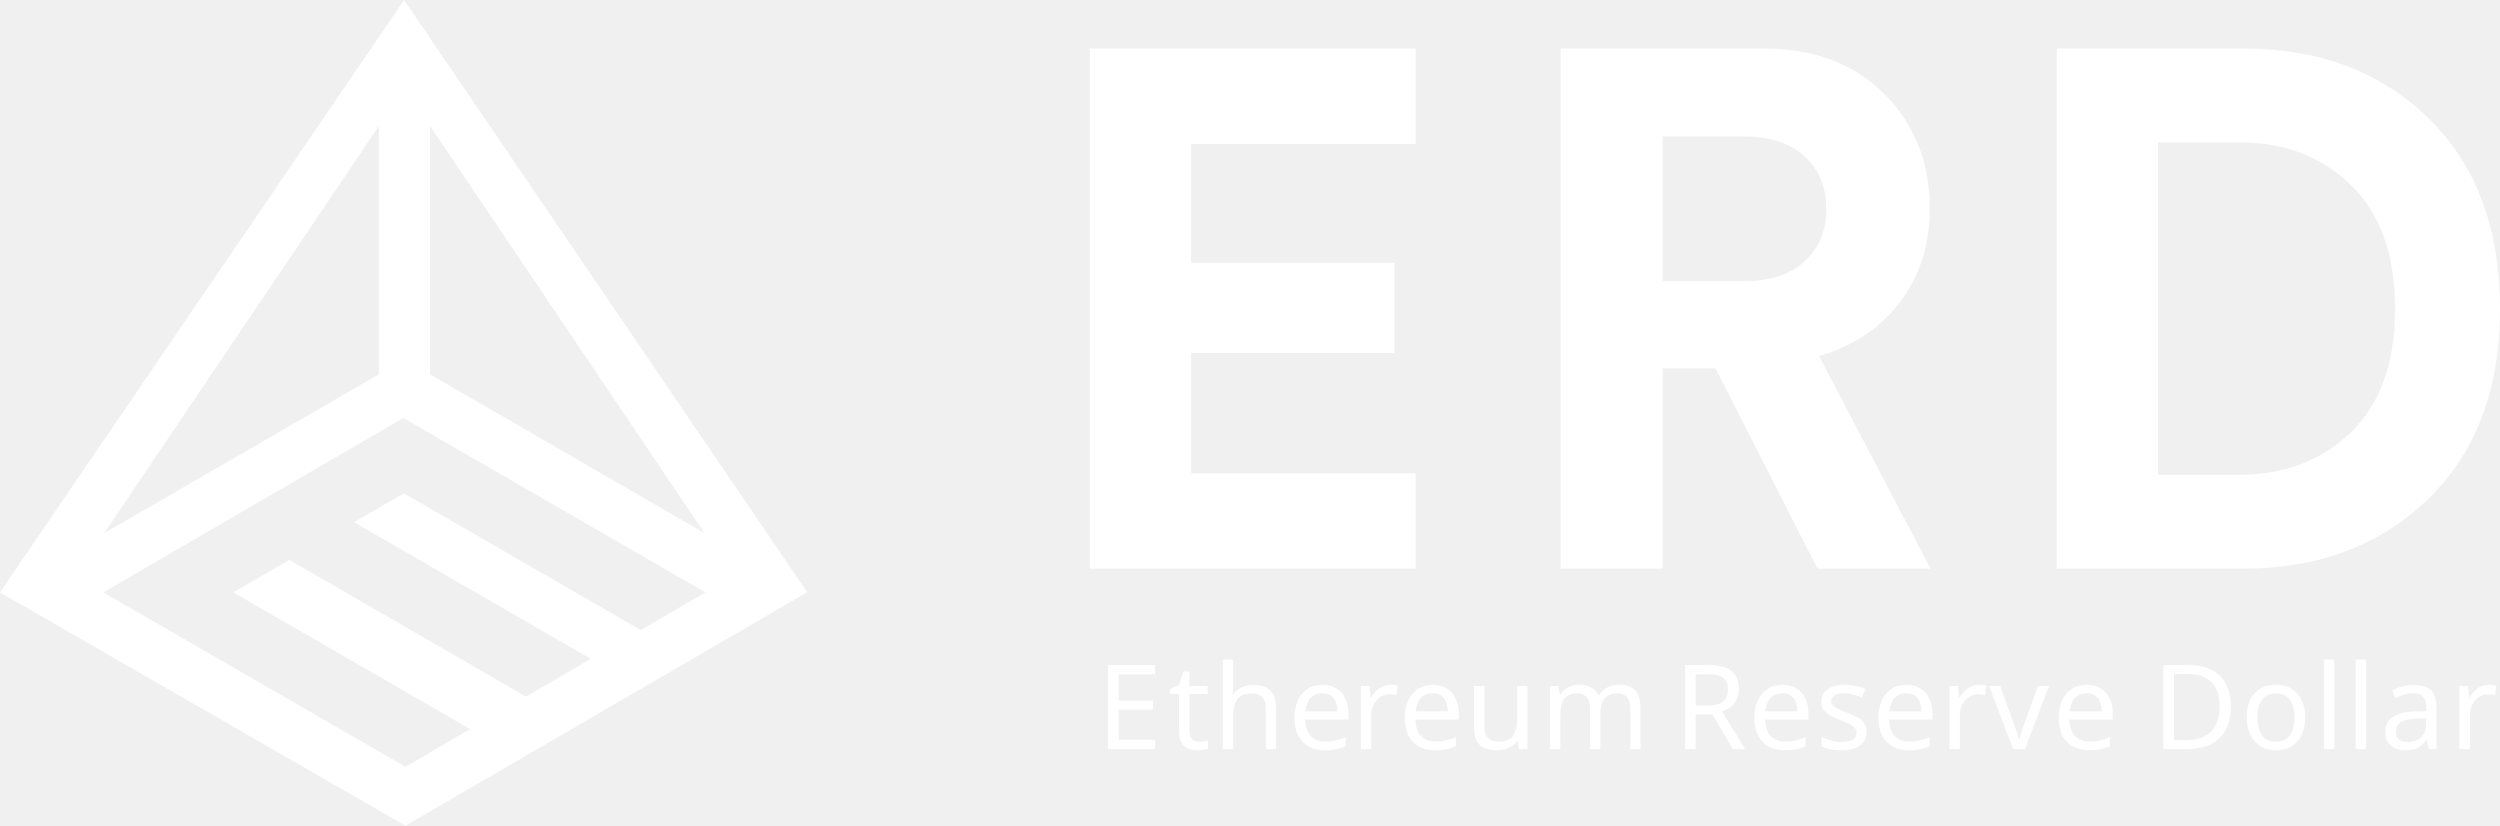
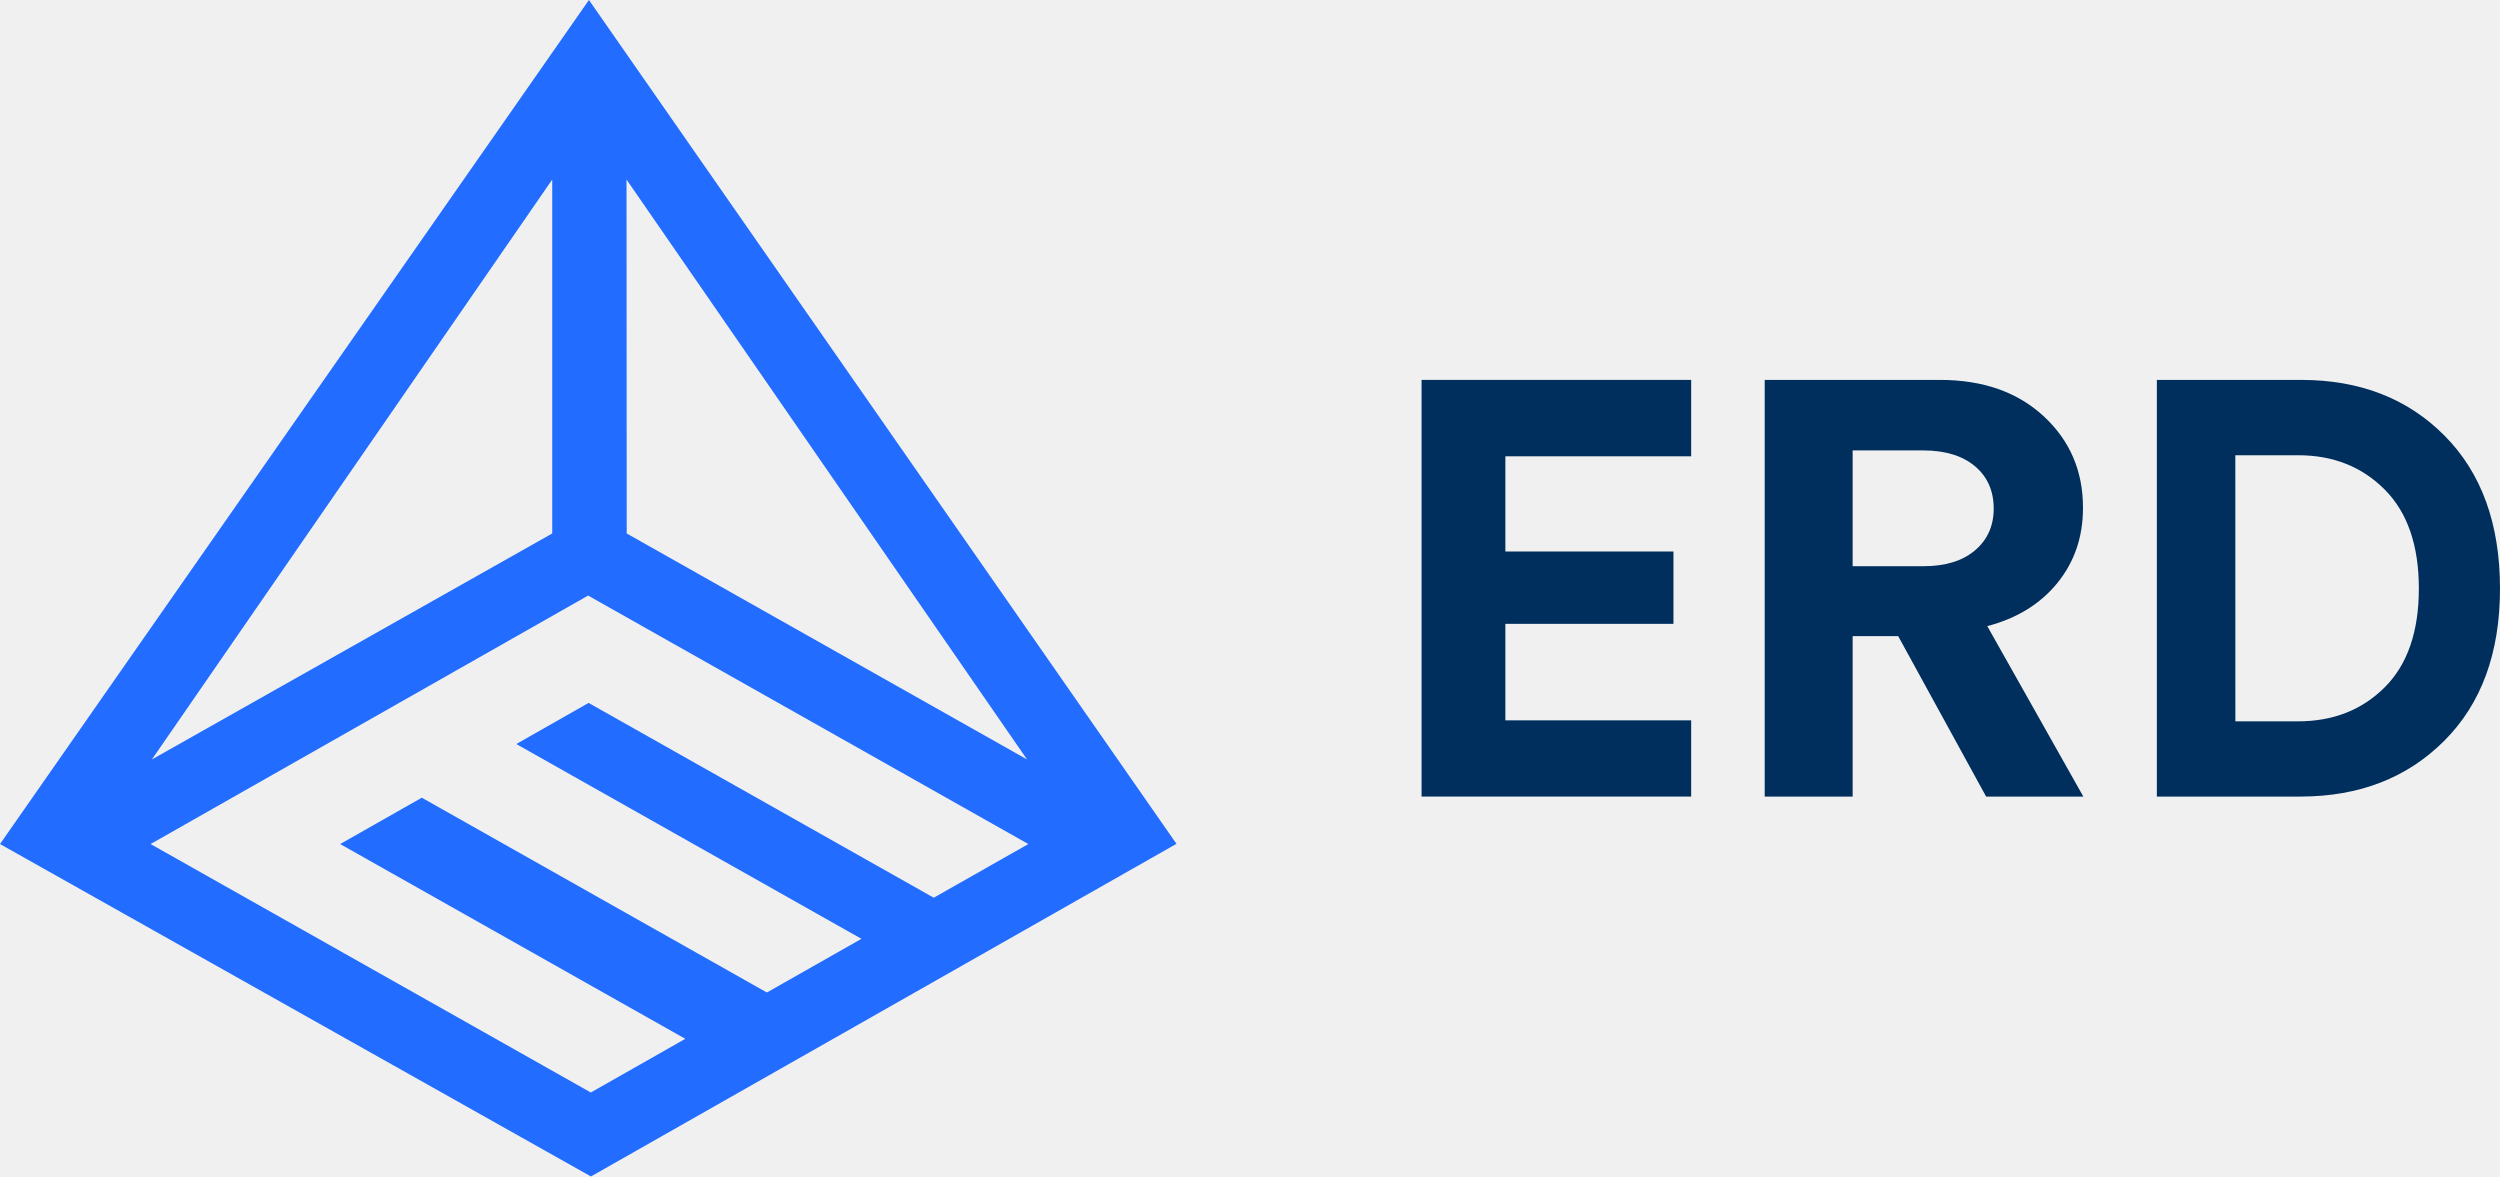
- <svg xmlns="http://www.w3.org/2000/svg" viewBox="0 0 703.37 232.31">
-   <defs>
-     <style>.cls-1{font-size:33.16px;font-family:CircularStd-Medium, Circular Std;font-weight:500;letter-spacing:0.03em;}.cls-1,.cls-11{fill:#fff;}.cls-2{letter-spacing:0.01em;}.cls-3{letter-spacing:0.02em;}.cls-4{letter-spacing:0.02em;}.cls-5{letter-spacing:0.01em;}.cls-6{letter-spacing:0.01em;}.cls-7{letter-spacing:0.04em;}.cls-8{letter-spacing:0.01em;}.cls-9{letter-spacing:0.03em;}.cls-10{letter-spacing:0.02em;}</style>
-   </defs>
-   <g id="layer_2" data-name="layer 2">
-     <g id="layer_1-2" data-name="layer 1">
-       <text class="cls-1" transform="translate(308.54 210.77)">E<tspan class="cls-2" x="20.13" y="0">t</tspan>
-         <tspan class="cls-3" x="32.67" y="0">he</tspan>
-         <tspan class="cls-4" x="71.53" y="0">r</tspan>
-         <tspan class="cls-5" x="84.87" y="0">e</tspan>
-         <tspan class="cls-3" x="103.54" y="0">um </tspan>
-         <tspan class="cls-6" x="162.33" y="0">R</tspan>
-         <tspan class="cls-3" x="183.23" y="0">e</tspan>
-         <tspan class="cls-4" x="202.23" y="0">s</tspan>
-         <tspan class="cls-3" x="218.12" y="0">e</tspan>
-         <tspan class="cls-7" x="237.12" y="0">r</tspan>
-         <tspan class="cls-8" x="251.11" y="0">v</tspan>
-         <tspan x="268.85" y="0">e </tspan>
-         <tspan class="cls-9" x="296.91" y="0">D</tspan>
-         <tspan class="cls-3" x="321.75" y="0">ol</tspan>
-         <tspan class="cls-10" x="351.43" y="0">l</tspan>
-         <tspan x="361.01" y="0">ar</tspan>
-       </text>
-       <path class="cls-11" d="M398.29,160H306.63V13.65h91.66V40.49H335.12V73.93H392.3V99.32H335.12v33.86h63.17Z" />
-       <path class="cls-11" d="M511.36,160l-28.7-56.35H467.8V160H439.1V13.65h57.18q21.06,0,33.86,12.8t12.8,32.2q0,15.29-8.36,26.33t-22.81,15.17L543.15,160ZM467.8,79.09h23.12q10.72,0,16.82-5.57t6.09-14.66q0-9.28-6.09-14.86t-16.82-5.58H467.8Z" />
-       <path class="cls-11" d="M630.91,160H578.68V13.65h52.44q32,0,52.12,19.61t20.13,53.68q0,33.86-20.23,53.46T630.91,160Zm-23.74-26.42h22.71q19.2,0,31.58-12t12.39-34.68q0-22.71-12.39-34.79T630.09,40.08H607.17Z" />
-       <path class="cls-11" d="M227.1,166.62,113.69,0,0,166.67l114.07,65.64ZM106.6,105.33,29.32,150,106.6,35.46ZM121,35.46,198.22,150,121,105.33Zm59.28,141.81L113.61,138.8l-14,8.12,66.63,38.46L148,196,81.4,157.52l-15.74,9.15,66.62,38.46-18.23,10.6-85-49.06,84.42-49.07,85,49.06Z" />
-     </g>
-   </g>
+ <svg xmlns="http://www.w3.org/2000/svg" width="102" height="48" viewBox="0 0 102 48" fill="none">
+   <path d="M48 34.428L24.029 0L0 34.437L24.11 48L48 34.428ZM22.531 21.765L6.198 30.985L22.531 7.326V21.765ZM25.562 7.326L41.903 30.985L25.57 21.766L25.562 7.326ZM38.097 36.627L24.015 28.679L21.064 30.356L35.146 38.304L31.289 40.494L17.209 32.546L13.878 34.437L27.96 42.384L24.105 44.574L6.144 34.437L23.995 24.299L41.956 34.437L38.097 36.627Z" fill="#226CFF" />
+   <path d="M69 32.5H58V15.5H69V18.617H61.419V22.501H68.277V25.453H61.419V29.39H69V32.5Z" fill="#002F5E" />
+   <path d="M81.034 32.5L77.446 25.954H75.588V32.5H72V15.5H79.149C80.905 15.5 82.317 15.996 83.387 16.987C84.456 17.978 84.989 19.224 84.986 20.726C84.986 21.907 84.638 22.926 83.942 23.784C83.245 24.641 82.292 25.228 81.081 25.546L85 32.5H81.034ZM75.588 23.101H78.478C79.373 23.101 80.075 22.885 80.582 22.453C81.089 22.021 81.343 21.454 81.343 20.751C81.343 20.029 81.089 19.454 80.582 19.025C80.074 18.596 79.373 18.38 78.478 18.377H75.588V23.101Z" fill="#002F5E" />
+   <path d="M93.867 32.5H88V15.5H93.888C96.283 15.5 98.234 16.259 99.74 17.778C101.246 19.297 101.999 21.375 102 24.012C102 26.636 101.243 28.706 99.728 30.222C98.214 31.738 96.26 32.497 93.867 32.5ZM91.203 29.431H93.752C95.189 29.431 96.372 28.967 97.299 28.039C98.226 27.112 98.689 25.769 98.689 24.012C98.689 22.254 98.226 20.91 97.299 19.977C96.372 19.045 95.198 18.577 93.779 18.574H91.201L91.203 29.431Z" fill="#002F5E" />
</svg>
